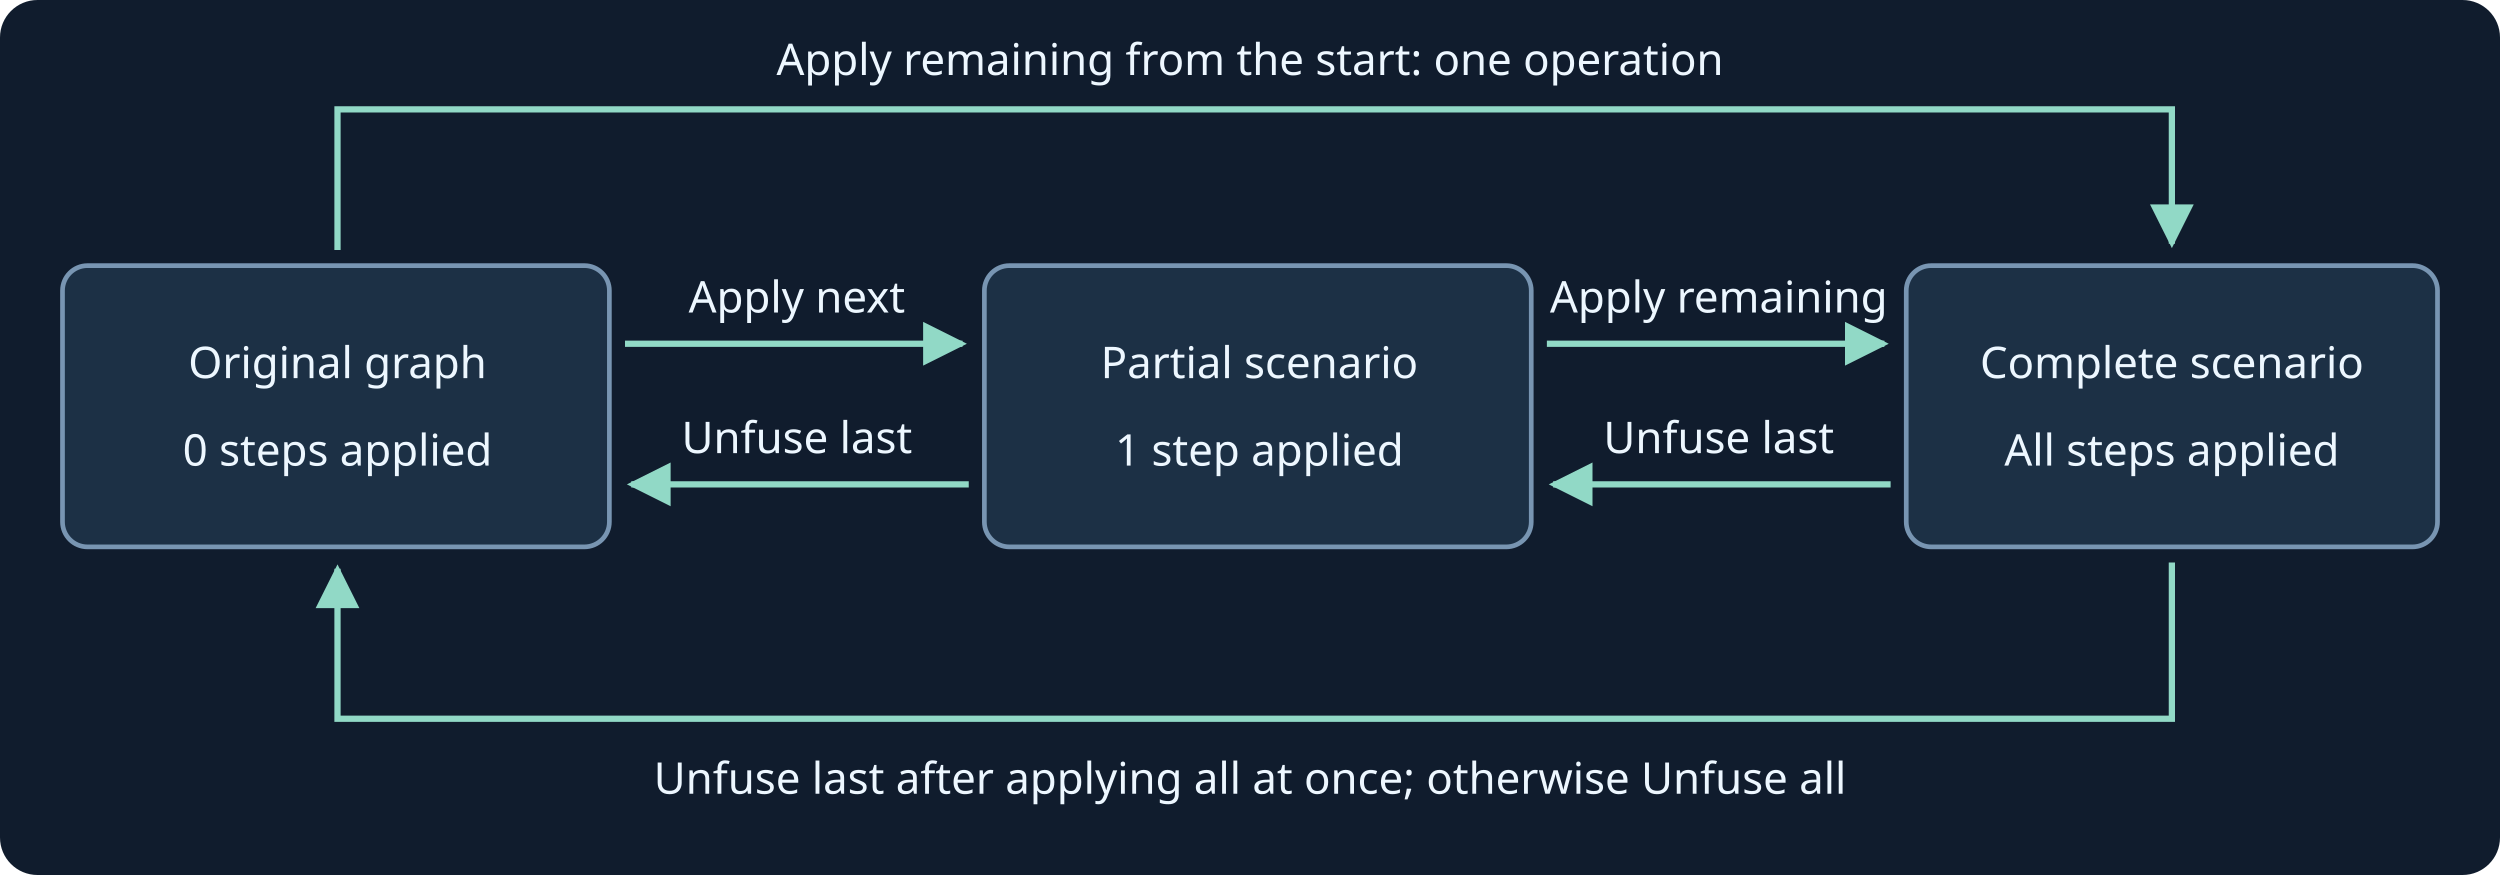
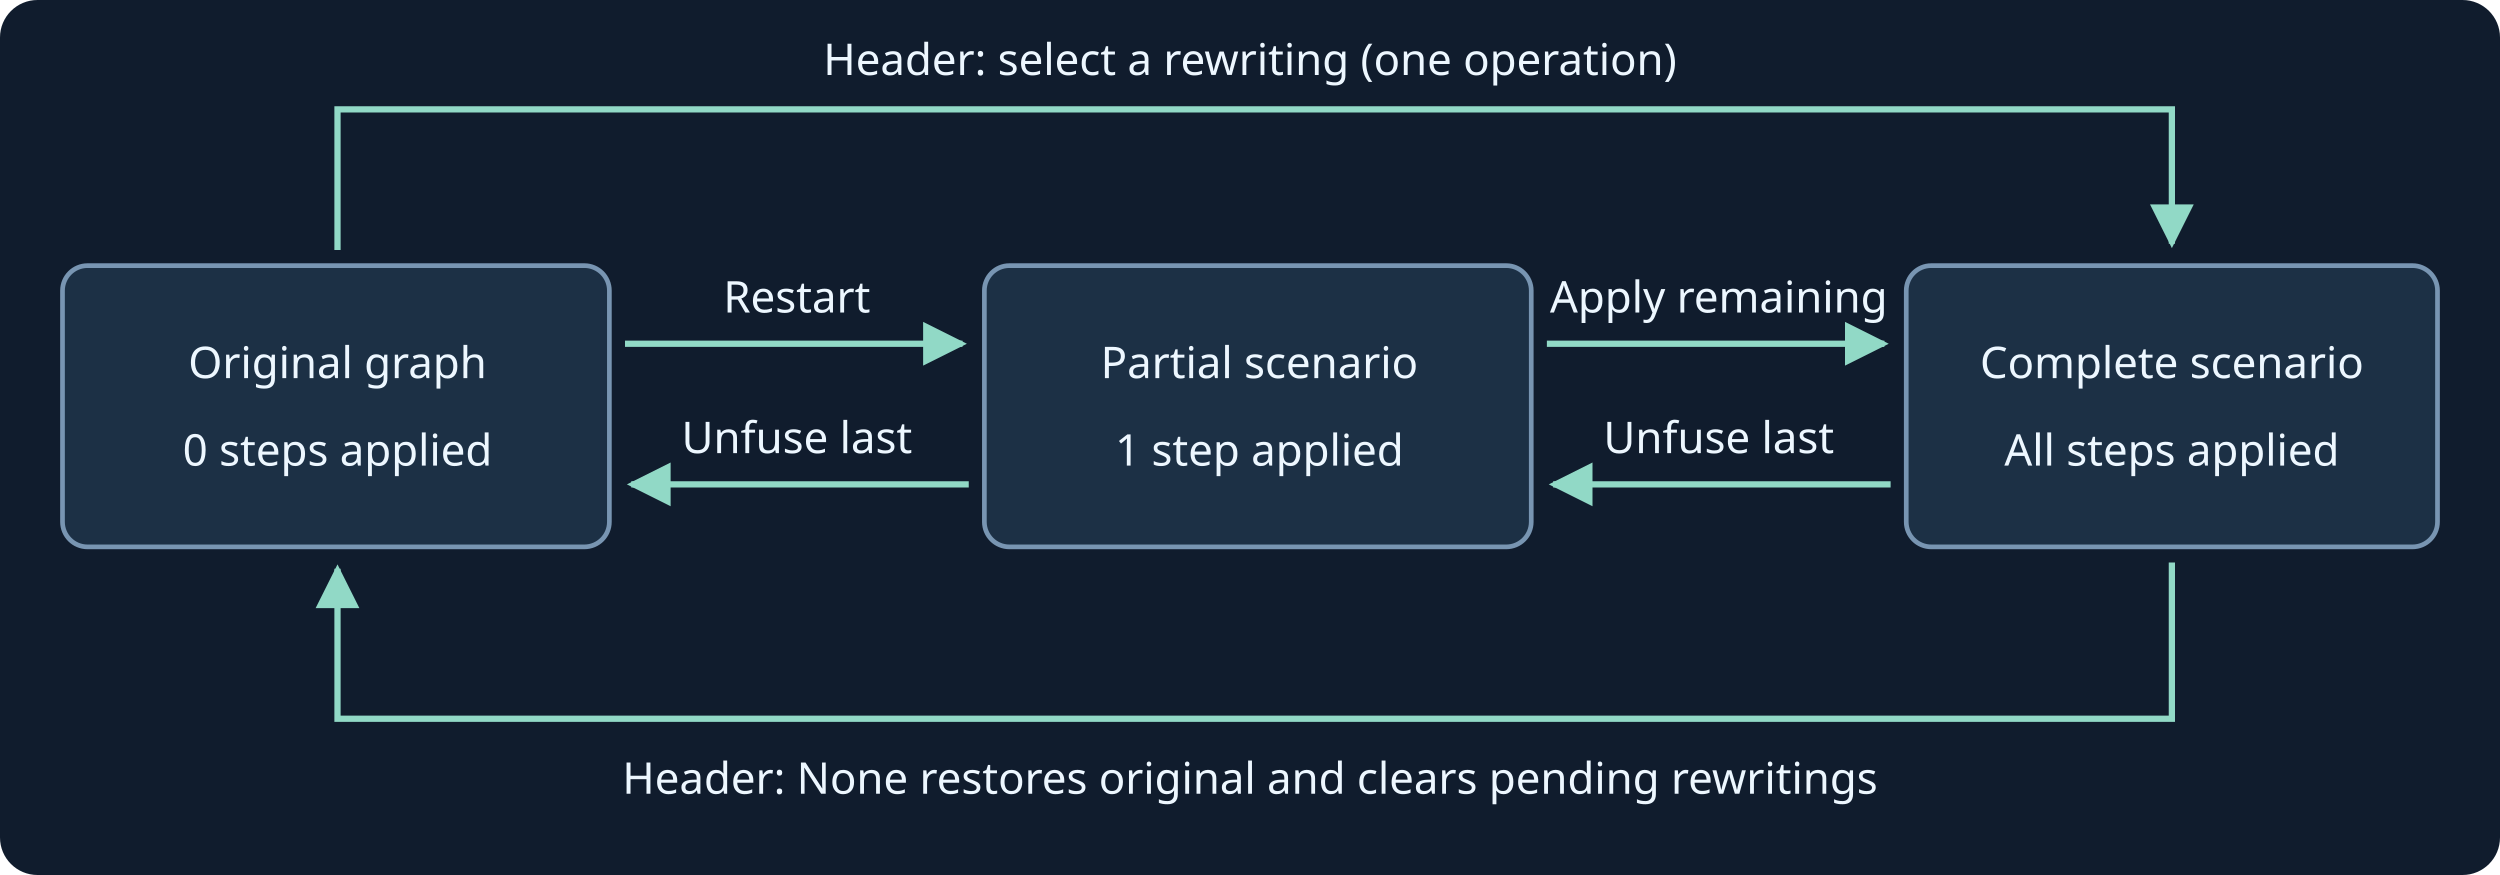
<svg xmlns="http://www.w3.org/2000/svg" width="800" height="280" viewBox="0 0 800 280" role="img" aria-labelledby="title description">
  <defs>
    <marker id="arrow" viewBox="0 0 10 10" refX="9" refY="5" markerWidth="7" markerHeight="7" orient="auto-start-reverse">
      <path d="M0 0 10 5 0 10Z" fill="#91d9c6" />
    </marker>
  </defs>
  <rect width="800" height="280" rx="12" fill="#101c2d" />
  <g fill="#1c3045" stroke="#7895b2" stroke-width="1.5">
    <rect x="20" y="85" width="175" height="90" rx="8" />
    <rect x="315" y="85" width="175" height="90" rx="8" />
    <rect x="610" y="85" width="170" height="90" rx="8" />
  </g>
  <g fill="none" stroke="#91d9c6" stroke-width="2" marker-end="url(#arrow)">
    <path d="M200 110H308" />
    <path d="M310 155H202" />
    <path d="M495 110H603" />
    <path d="M605 155H497" />
    <path d="M108 80V35H695V78" />
    <path d="M695 180V230H108V182" />
  </g>
  <g fill="#edf7ff" font-family="system-ui, sans-serif" font-size="14" text-anchor="middle">
    <text x="108" y="121">Original graph</text>
    <text x="108" y="149">0 steps applied</text>
    <text x="403" y="121">Partial scenario</text>
    <text x="403" y="149">1 step applied</text>
    <text x="695" y="121">Complete scenario</text>
    <text x="695" y="149">All steps applied</text>
-     <text x="255" y="100">Apply next</text>
+     <text x="255" y="100">Restart</text>
    <text x="255" y="145">Unfuse last</text>
    <text x="550" y="100">Apply remaining</text>
    <text x="550" y="145">Unfuse last</text>
-     <text x="400" y="24">Apply remaining from the start: one operation</text>
-     <text x="400" y="254">Unfuse last after applying all at once; otherwise Unfuse all</text>
+     <text x="400" y="24">Header: select a rewriting (one operation)</text>
+     <text x="400" y="254">Header: None restores original and clears pending rewritings</text>
  </g>
</svg>
